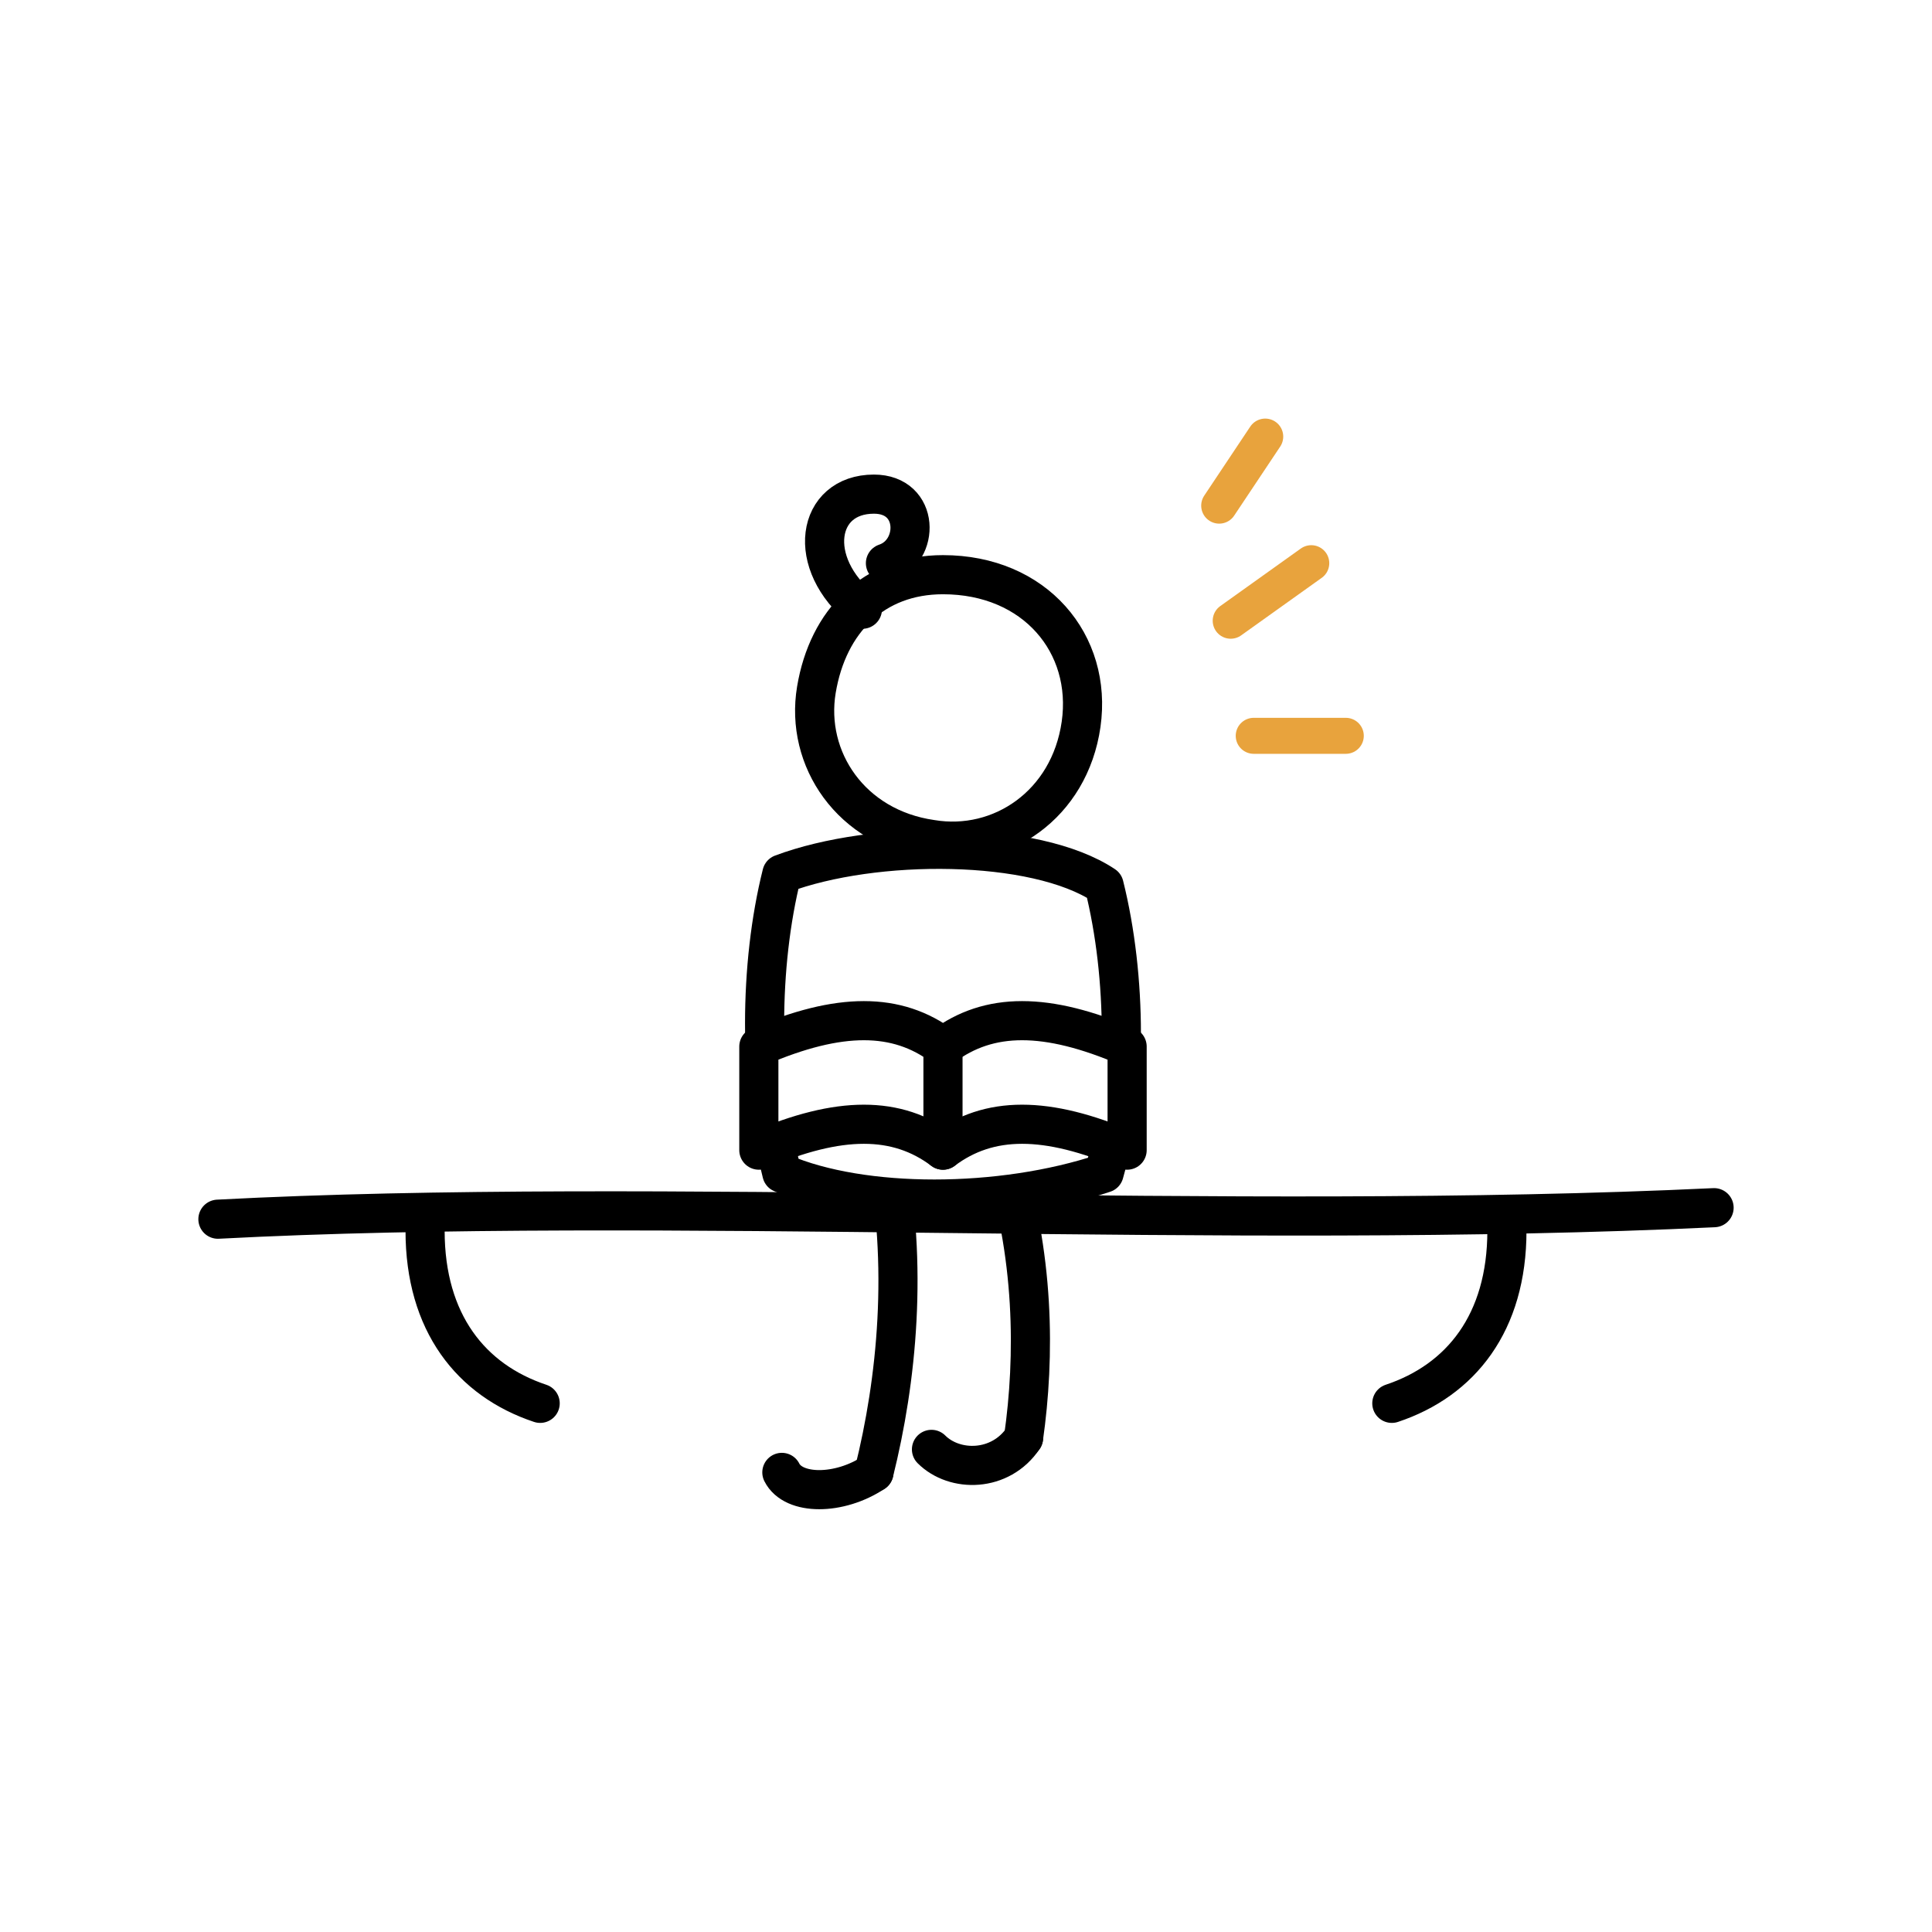
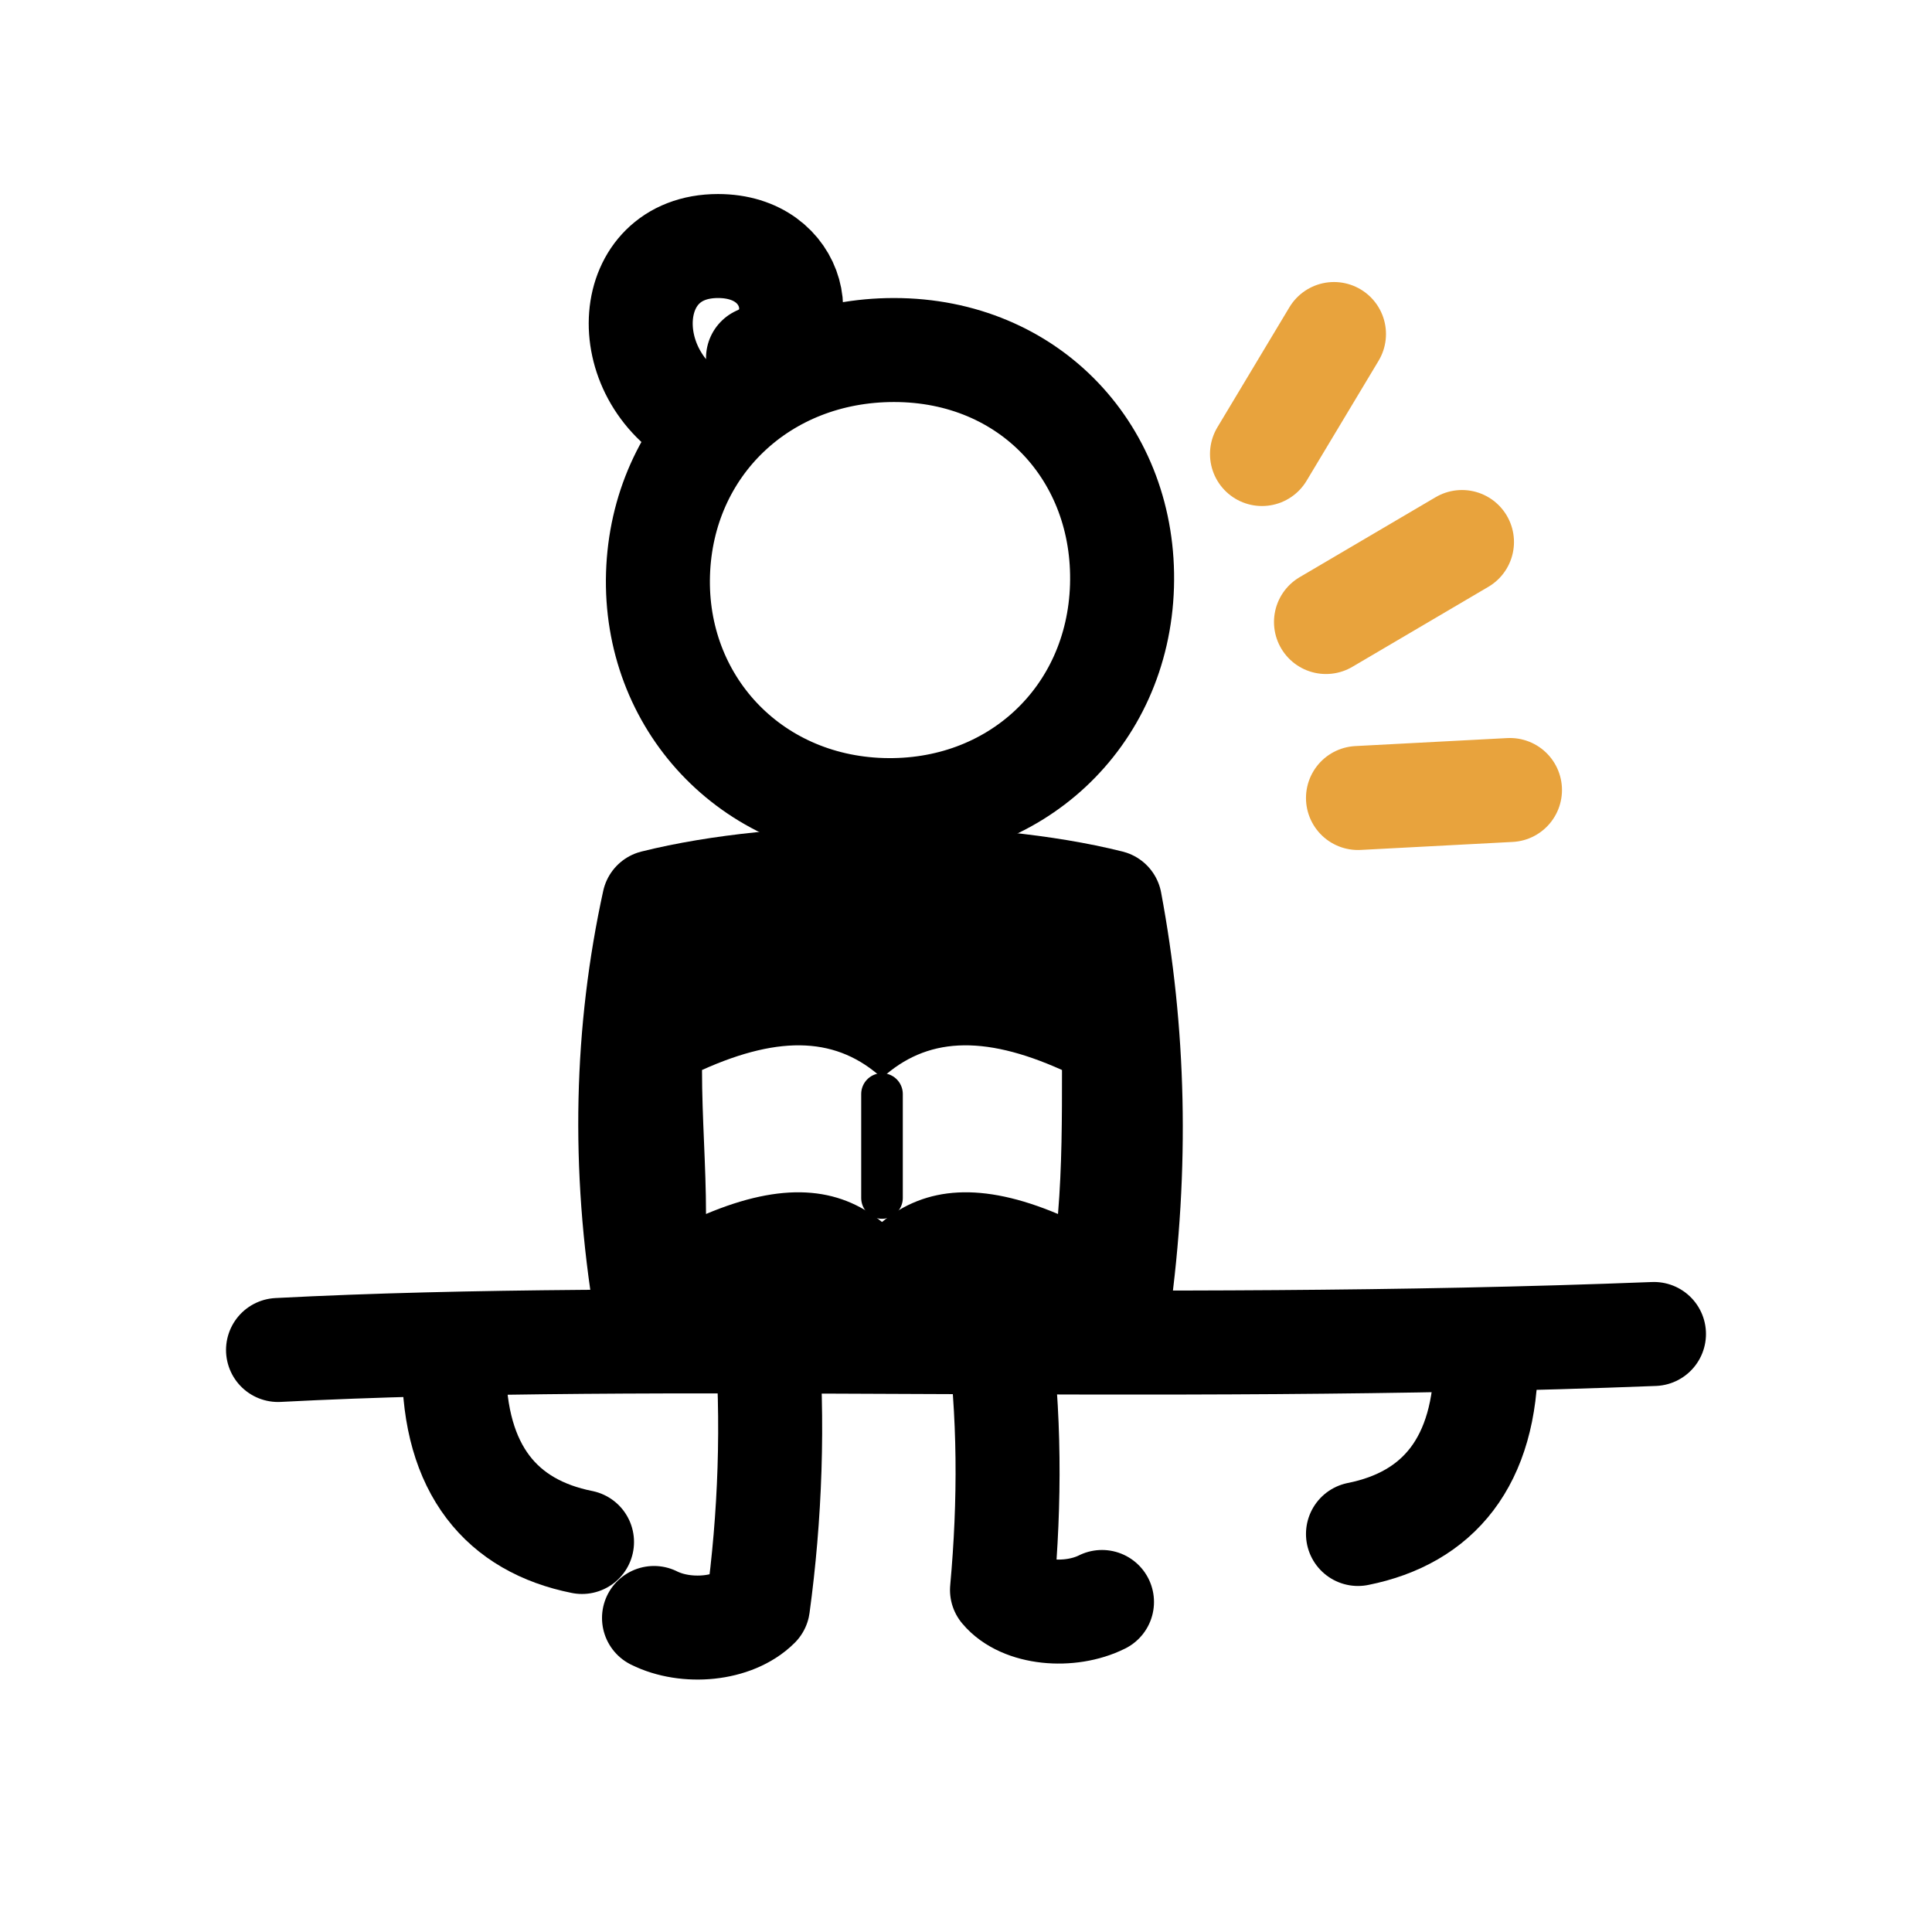
<svg xmlns="http://www.w3.org/2000/svg" viewBox="0 0 512 512" width="512" height="512">
  <rect width="512" height="512" fill="#ffffff" />
-   <g transform="translate(256 256) scale(3.050) translate(-157 -70)" fill="none" stroke="#000000" stroke-width="3.4" stroke-linecap="round" stroke-linejoin="round">
-     <path d="M92 92 C130 90 180 93 222 91" />
-     <path d="M110 93 C110 101 114 106 120 108" />
-     <path d="M204 93 C204 101 200 106 194 108" />
-     <path d="M150 86 C152 96 151 106 149 114" />
-     <path d="M149 114 C146 116 142 116 141 114" />
-     <path d="M160 86 C163 95 163 104 162 111" />
-     <path d="M162 111 C160 114 156 114 154 112" />
-     <path d="M141 62 C149 59 163 59 169 63 C171 71 171 81 169 88 C160 91 148 91 141 88 C139 80 139 70 141 62 Z" fill="#ffffff" />
-     <path d="M155 36 C163 36 168 42 167 49 C166 56 160 60 154 59 C147 58 143 52 144 46 C145 40 149 36 155 36 Z" fill="#ffffff" />
-     <path d="M148 39 C143 35 144 29 149 29 C153 29 153 34 150 35" />
-     <path d="M139 77 C146 74 151 74 155 77 C159 74 164 74 171 77 C171 80 171 83 171 86 C164 83 159 83 155 86 C151 83 146 83 139 86 C139 83 139 80 139 77 Z" fill="#ffffff" />
-     <path d="M155 77 C155 80 155 83 155 86" />
+   <g transform="translate(256 256) scale(1.060) translate(-256 -256)" fill="none" stroke="#000000" stroke-width="26" stroke-linecap="round" stroke-linejoin="round">
+     <path d="M84 352 C180 347 300 353 428 348" />
+     <path d="M128 356 C128 382 140 396 160 400" />
+     <path d="M386 354 C386 380 374 394 354 398" />
+     <path d="M206 346 C208 370 207 394 204 416 C198 422 186 423 178 419" />
+     <path d="M264 346 C267 368 267 390 265 412 C270 418 282 419 290 415" />
+     <path d="M178 240 C210 232 260 232 292 240 C298 272 299 306 294 342 C258 350 212 350 176 342 C170 306 171 272 178 240 Z" fill="#000000" />
+     <path d="M238 102 C272 102 296 128 295 161 C294 194 268 218 235 217 C202 216 178 190 179 158 C180 126 205 102 238 102 Z" fill="#ffffff" />
+     <path d="M190 120 C168 108 170 76 194 76 C214 76 218 98 204 104" />
+     <path d="M190 282 C210 273 224 274 235 284 C246 274 260 273 280 282 C280 294 280 306 279 318 C260 310 246 311 235 320 C224 311 210 310 191 318 C191 306 190 294 190 282 Z" fill="#ffffff" stroke="none" />
+     <path d="M235 288 L235 314" stroke-width="10.4" />
  </g>
-   <g transform="translate(256 256) scale(3.050) translate(-157 -70)" fill="none" stroke="#e8a33d" stroke-width="3.128" stroke-linecap="round">
-     <path d="M180 40 L187 35" />
-     <path d="M182 50 L190 50" />
-     <path d="M179 30 L183 24" />
+   <g transform="translate(256 256) scale(1.060) translate(-256 -256)" fill="none" stroke="#e8a33d" stroke-width="26" stroke-linecap="round">
+     <path d="M330 128 L348 98" />
+     <path d="M346 170 L380 150" />
+     <path d="M354 214 L392 212" />
  </g>
</svg>
